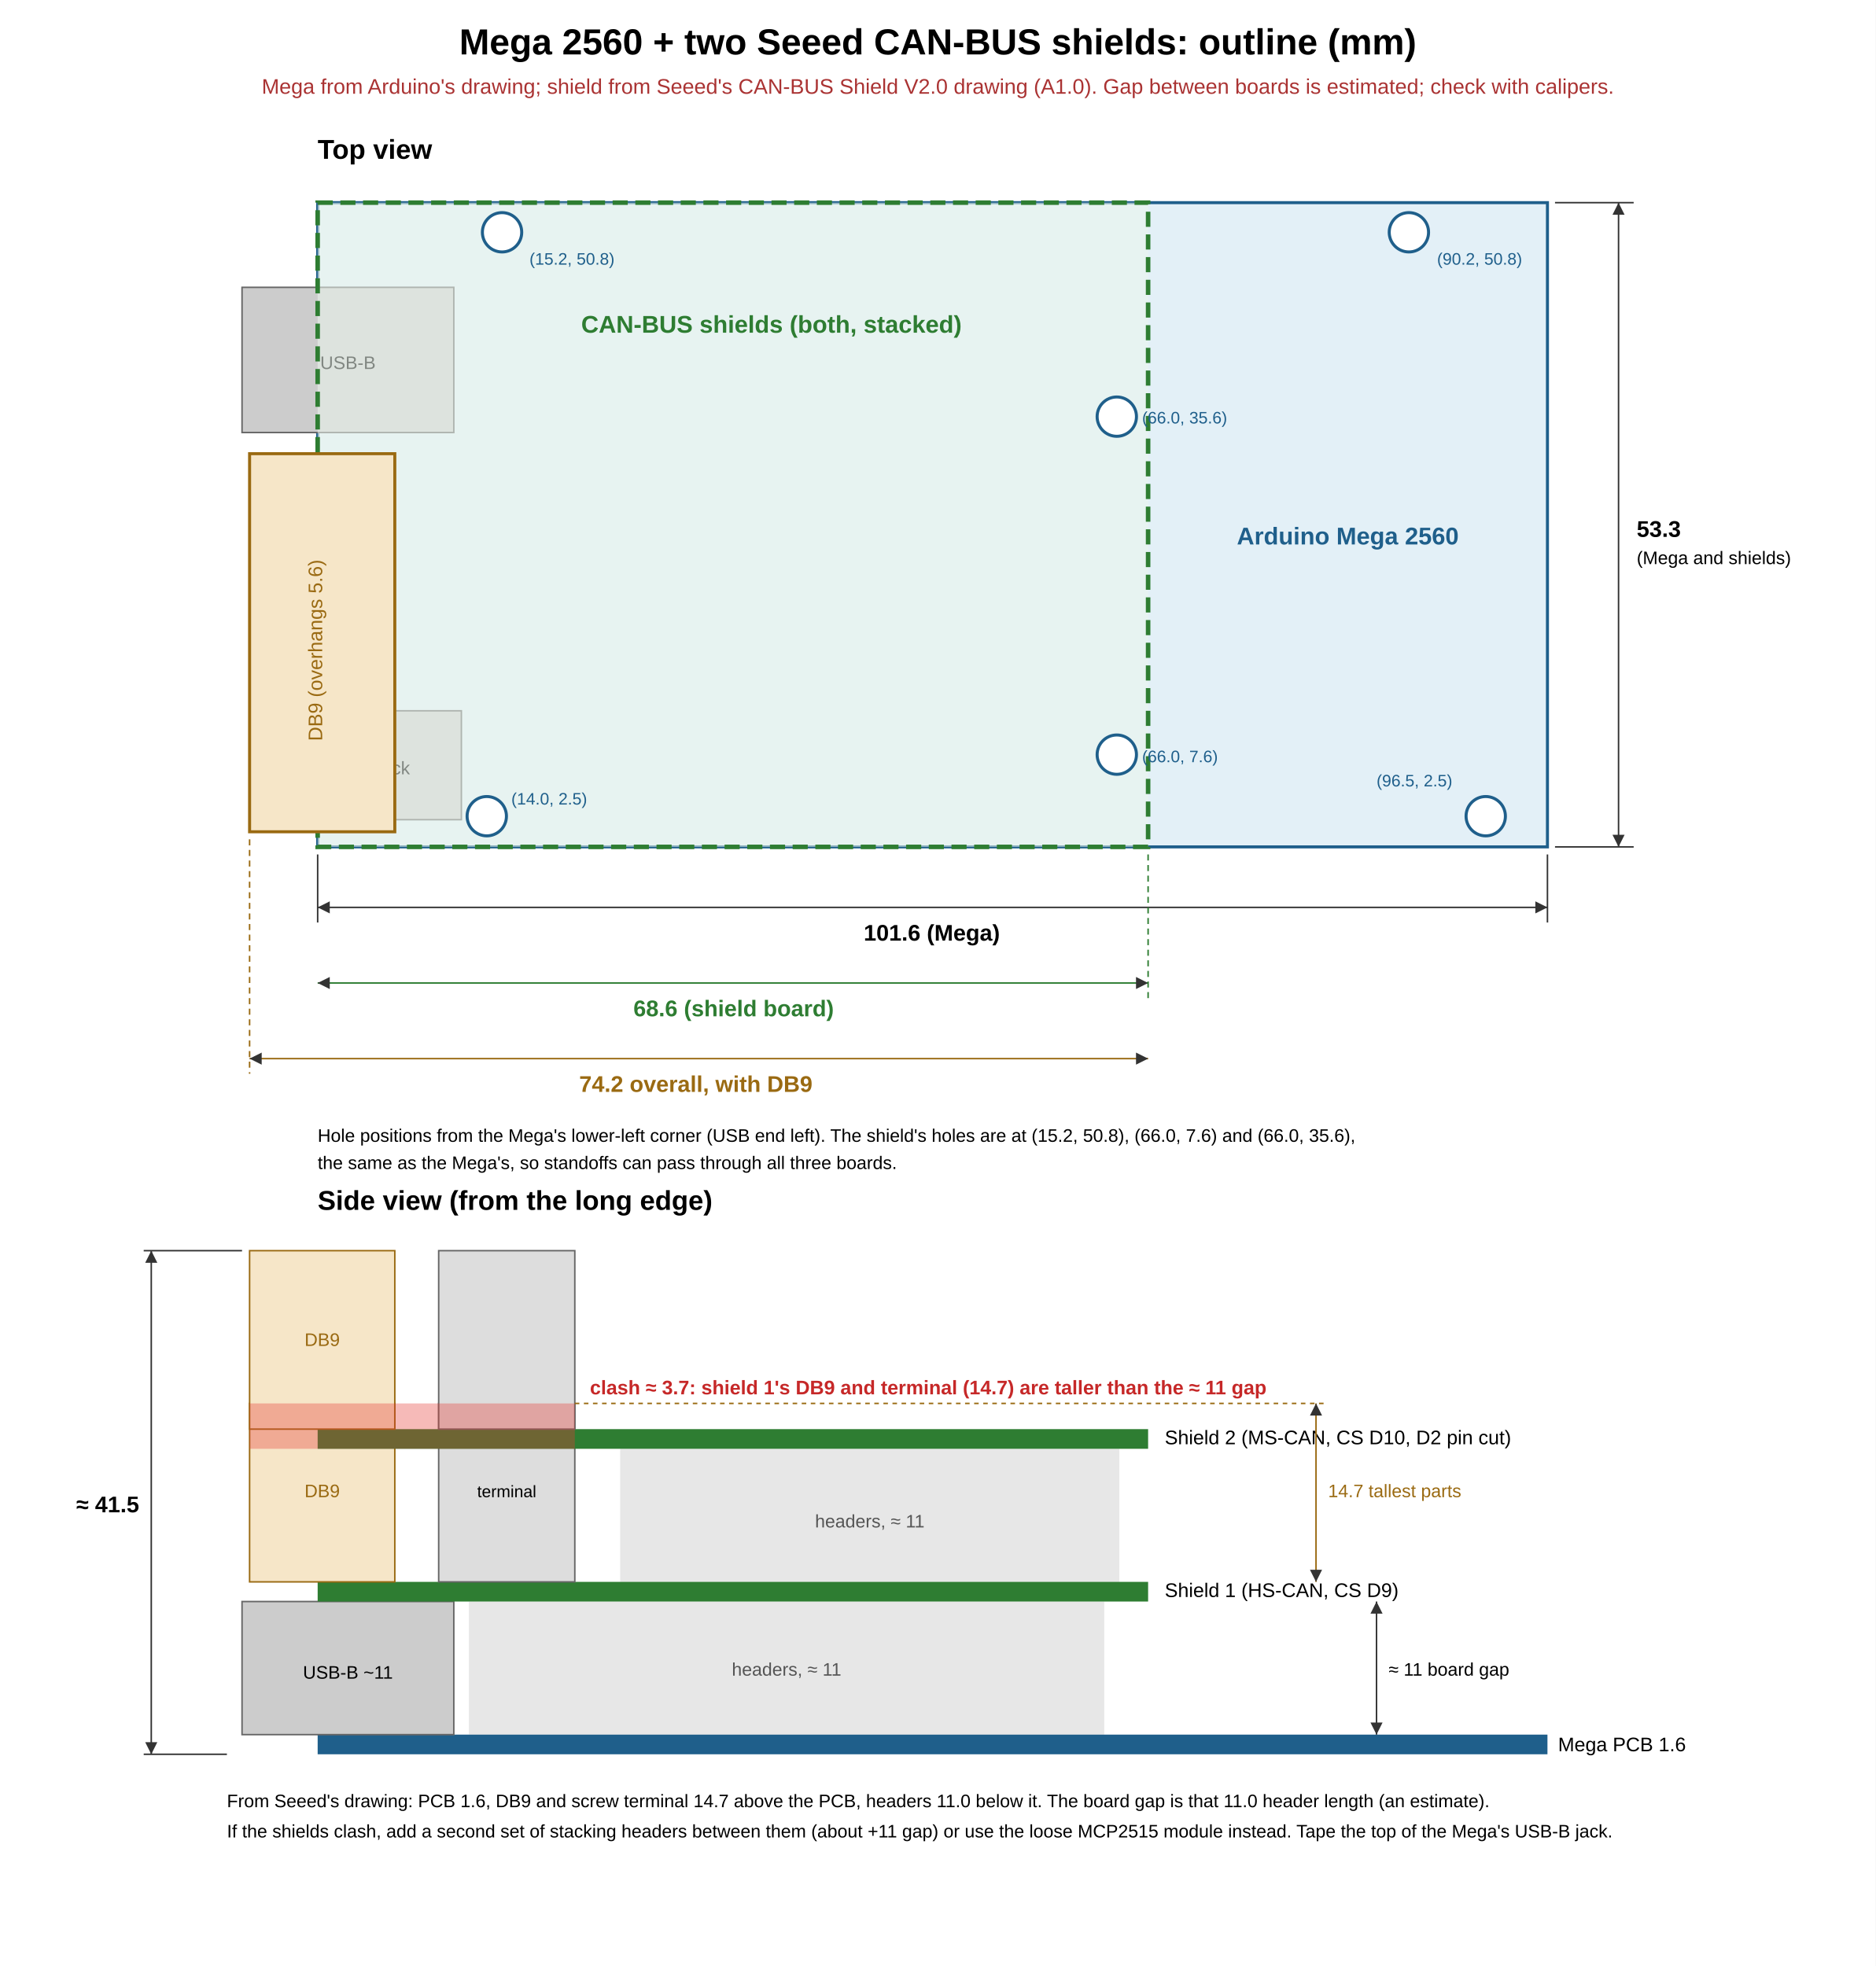
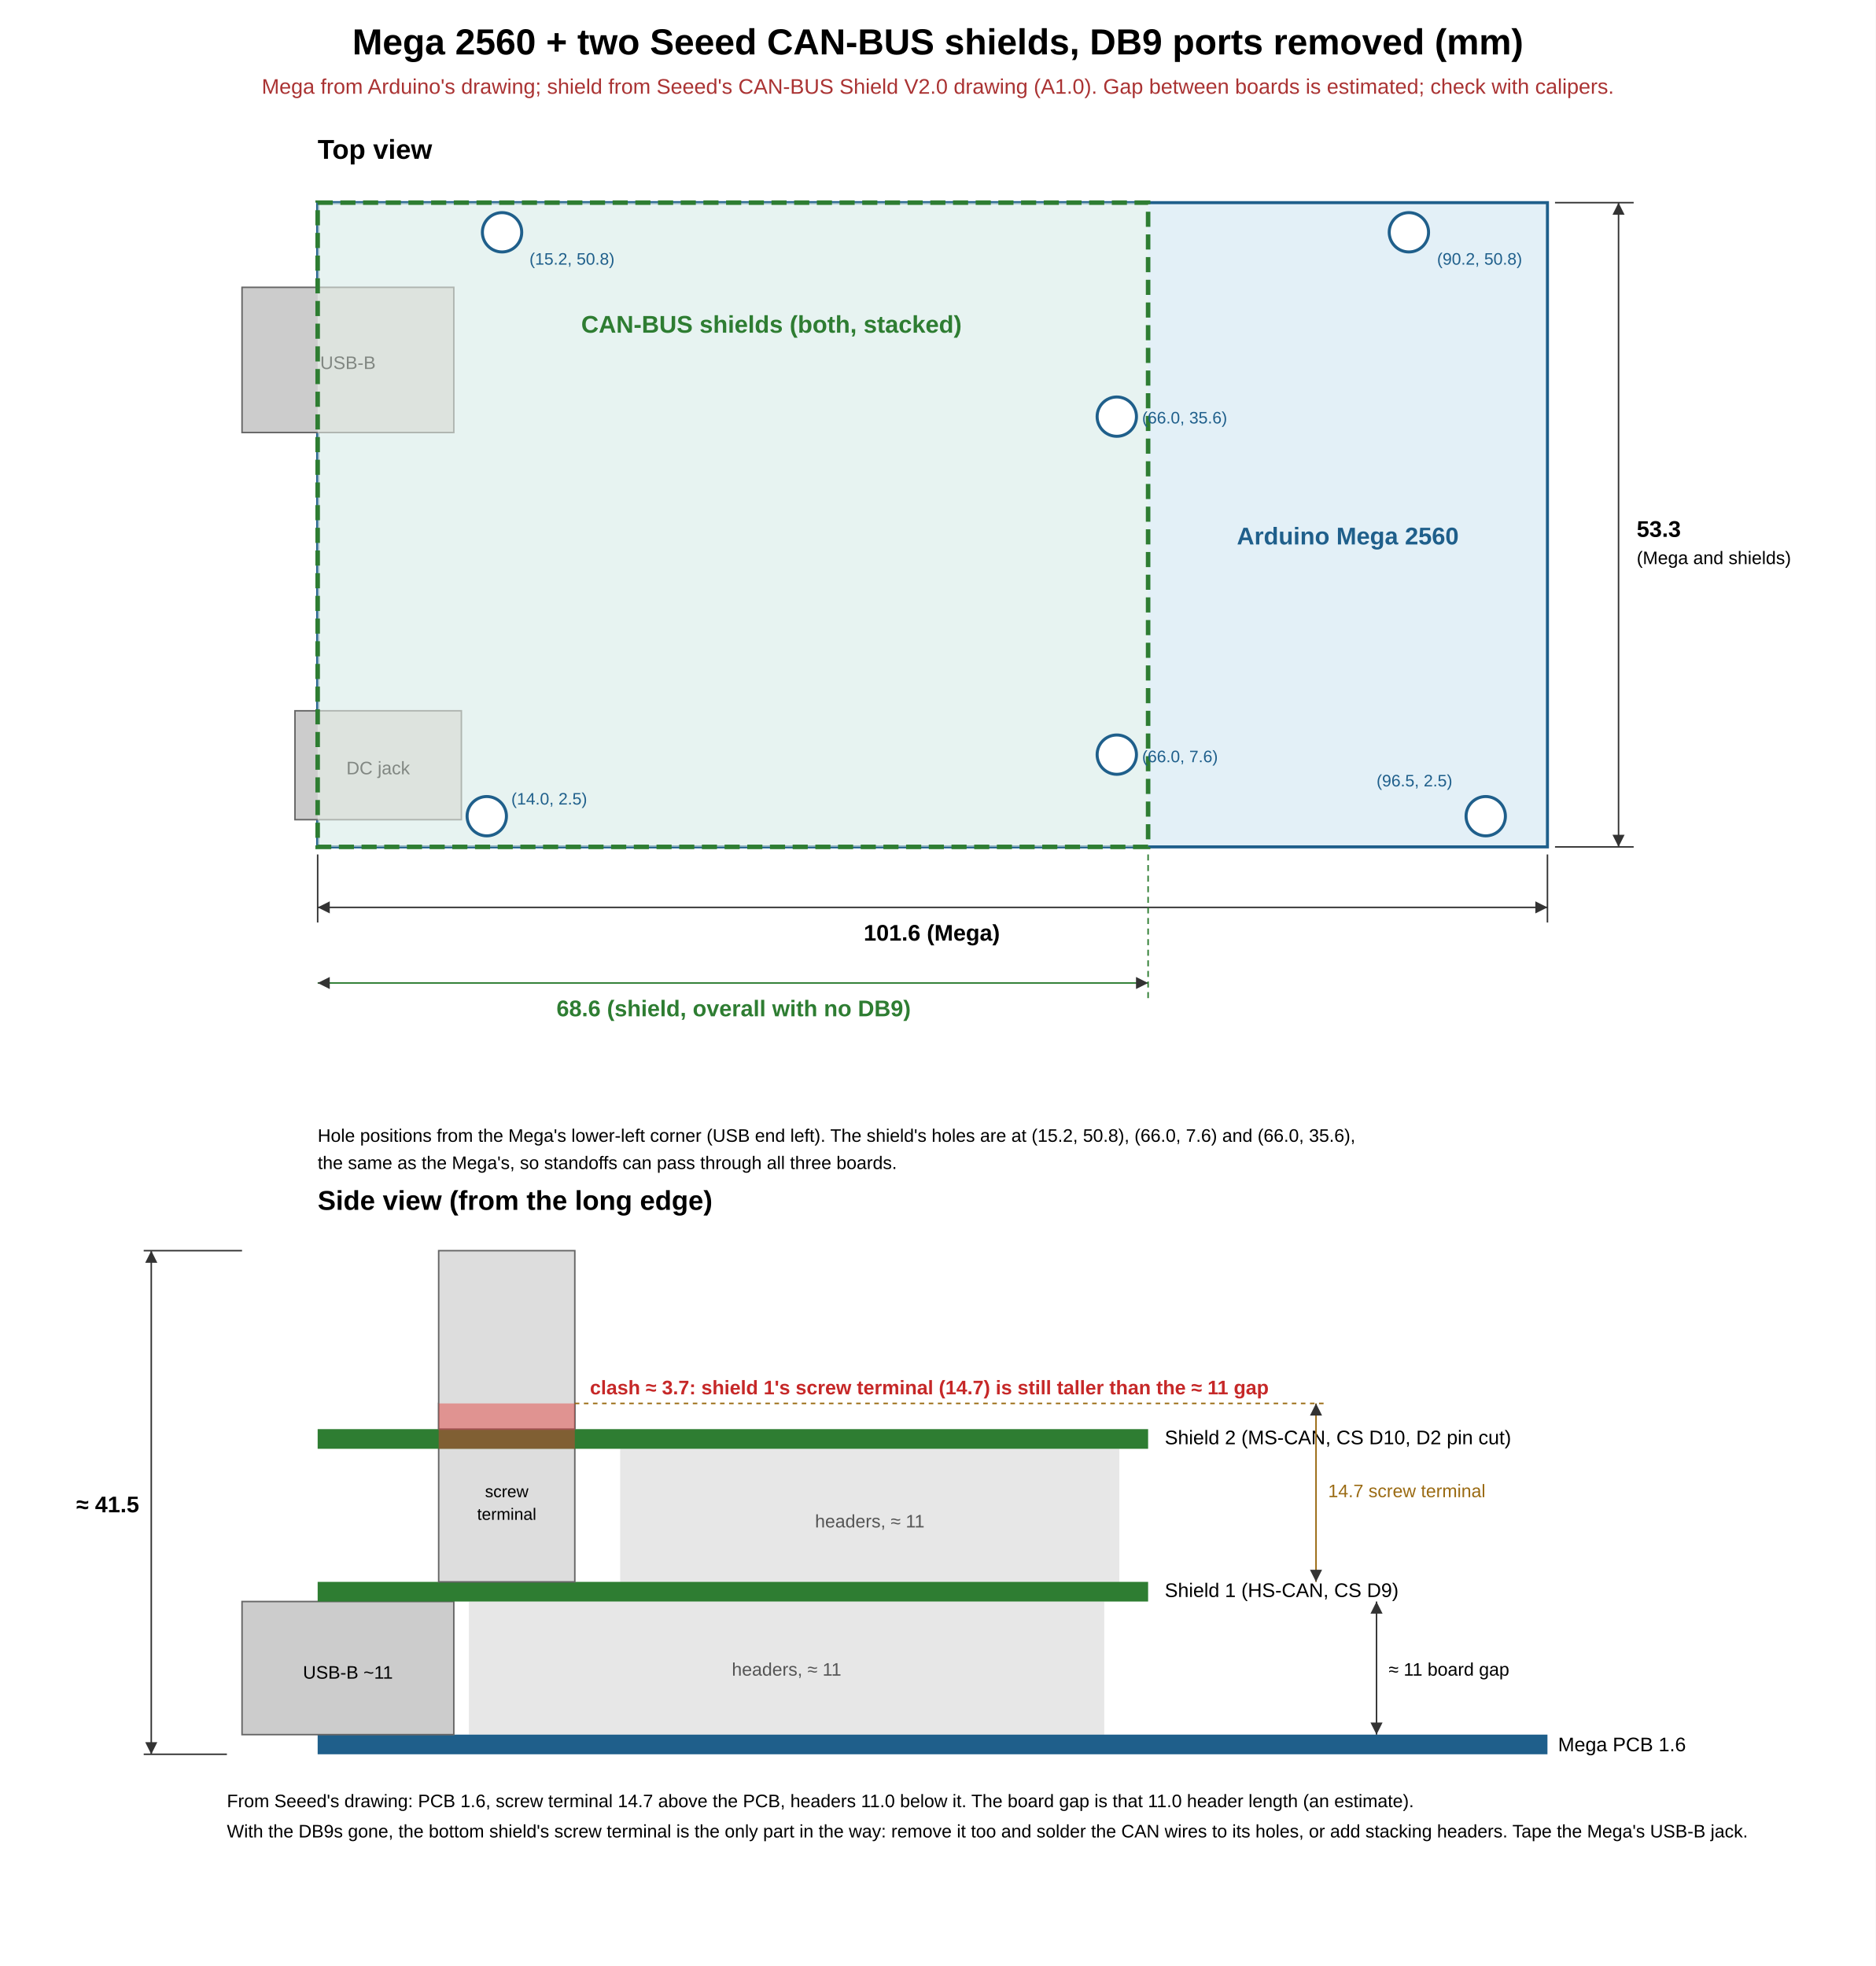
<svg xmlns="http://www.w3.org/2000/svg" width="1240" height="1300" viewBox="0 0 1240 1300" font-family="Arial, Helvetica, sans-serif">
  <defs>
    <marker id="a" viewBox="0 0 10 10" refX="10" refY="5" markerWidth="8" markerHeight="8" orient="auto-start-reverse">
      <path d="M0 0L10 5L0 10z" fill="#333" />
    </marker>
  </defs>
  <rect width="1240" height="1300" fill="#fff" />
-   <text x="620" y="36" text-anchor="middle" font-size="24" font-weight="bold">Mega 2560 + two Seeed CAN-BUS shields: outline (mm)</text>
+   <text x="620" y="36" text-anchor="middle" font-size="24" font-weight="bold">Mega 2560 + two Seeed CAN-BUS shields, DB9 ports removed (mm)</text>
  <text x="620" y="62" text-anchor="middle" font-size="14" fill="#a33">Mega from Arduino's drawing; shield from Seeed's CAN-BUS Shield V2.0 drawing (A1.0). Gap between boards is estimated; check with calipers.</text>
  <text x="210" y="105" font-size="18" font-weight="bold">Top view</text>
  <g transform="translate(210,560)">
    <rect x="0" y="-426" width="813" height="426" fill="#e3f0f7" stroke="#1f5f8b" stroke-width="2" />
    <text x="681" y="-200" text-anchor="middle" font-size="16" fill="#1f5f8b" font-weight="bold">Arduino Mega 2560</text>
    <rect x="-50" y="-370" width="140" height="96" fill="#ccc" stroke="#666" />
    <text x="20" y="-316" text-anchor="middle" font-size="12">USB-B</text>
    <rect x="-15" y="-90" width="110" height="72" fill="#ccc" stroke="#666" />
    <text x="40" y="-48" text-anchor="middle" font-size="12">DC jack</text>
    <rect x="0" y="-426" width="549" height="426" fill="#eaf5ec" fill-opacity="0.55" stroke="#2e7d32" stroke-width="3" stroke-dasharray="10 5" />
    <text x="300" y="-340" text-anchor="middle" font-size="16" fill="#2e7d32" font-weight="bold">CAN-BUS shields (both, stacked)</text>
-     <rect x="-45" y="-260" width="96" height="250" fill="#f6e6c8" stroke="#9a6a12" stroke-width="2" />
-     <text x="3" y="-130" text-anchor="middle" font-size="13" fill="#9a6a12" transform="rotate(-90 3 -130)">DB9 (overhangs 5.6)</text>
    <g fill="#fff" stroke="#1f5f8b" stroke-width="2">
      <circle cx="111.8" cy="-20.3" r="13" />
      <circle cx="121.9" cy="-406.4" r="13" />
      <circle cx="528.3" cy="-61" r="13" />
      <circle cx="528.3" cy="-284.5" r="13" />
      <circle cx="721.4" cy="-406.4" r="13" />
      <circle cx="772.2" cy="-20.3" r="13" />
    </g>
    <g font-size="11" fill="#1f5f8b">
      <text x="128" y="-28">(14.0, 2.5)</text>
      <text x="140" y="-385">(15.2, 50.8)</text>
      <text x="545" y="-56">(66.0, 7.6)</text>
      <text x="545" y="-280">(66.0, 35.6)</text>
      <text x="740" y="-385">(90.2, 50.8)</text>
      <text x="700" y="-40">(96.5, 2.5)</text>
    </g>
    <line x1="0" y1="40" x2="813" y2="40" stroke="#333" marker-start="url(#a)" marker-end="url(#a)" />
    <line x1="0" y1="5" x2="0" y2="50" stroke="#333" />
    <line x1="813" y1="5" x2="813" y2="50" stroke="#333" />
    <text x="406" y="62" text-anchor="middle" font-size="15" font-weight="bold">101.6 (Mega)</text>
    <line x1="0" y1="90" x2="549" y2="90" stroke="#2e7d32" marker-start="url(#a)" marker-end="url(#a)" />
    <line x1="549" y1="5" x2="549" y2="100" stroke="#2e7d32" stroke-dasharray="4 3" />
-     <text x="275" y="112" text-anchor="middle" font-size="15" font-weight="bold" fill="#2e7d32">68.6 (shield board)</text>
-     <line x1="-45" y1="140" x2="549" y2="140" stroke="#9a6a12" marker-start="url(#a)" marker-end="url(#a)" />
-     <line x1="-45" y1="-5" x2="-45" y2="150" stroke="#9a6a12" stroke-dasharray="4 3" />
-     <text x="250" y="162" text-anchor="middle" font-size="15" font-weight="bold" fill="#9a6a12">74.2 overall, with DB9</text>
+     <text x="275" y="112" text-anchor="middle" font-size="15" font-weight="bold" fill="#2e7d32">68.6 (shield, overall with no DB9)</text>
    <line x1="860" y1="-426" x2="860" y2="0" stroke="#333" marker-start="url(#a)" marker-end="url(#a)" />
    <line x1="818" y1="-426" x2="870" y2="-426" stroke="#333" />
    <line x1="818" y1="0" x2="870" y2="0" stroke="#333" />
    <text x="872" y="-205" font-size="15" font-weight="bold">53.3</text>
    <text x="872" y="-187" font-size="12">(Mega and shields)</text>
    <text x="0" y="195" font-size="12">Hole positions from the Mega's lower-left corner (USB end left). The shield's holes are at (15.2, 50.8), (66.0, 7.6) and (66.0, 35.6),</text>
    <text x="0" y="213" font-size="12">the same as the Mega's, so standoffs can pass through all three boards.</text>
  </g>
  <text x="210" y="800" font-size="18" font-weight="bold">Side view (from the long edge)</text>
  <g transform="translate(210,1160)">
    <rect x="0" y="-13" width="813" height="13" fill="#1f5f8b" />
    <text x="820" y="-2" font-size="13">Mega PCB 1.6</text>
    <rect x="-50" y="-101" width="140" height="88" fill="#ccc" stroke="#666" />
    <text x="20" y="-50" text-anchor="middle" font-size="12">USB-B ~11</text>
    <rect x="100" y="-101" width="420" height="88" fill="#333" opacity="0.12" />
    <text x="310" y="-52" text-anchor="middle" font-size="12" fill="#555">headers, ≈ 11</text>
    <rect x="0" y="-114" width="549" height="13" fill="#2e7d32" />
    <text x="560" y="-104" font-size="13">Shield 1 (HS-CAN, CS D9)</text>
-     <rect x="-45" y="-232" width="96" height="118" fill="#f6e6c8" stroke="#9a6a12" />
-     <text x="3" y="-170" text-anchor="middle" font-size="12" fill="#9a6a12">DB9</text>
    <rect x="80" y="-232" width="90" height="118" fill="#ddd" stroke="#666" />
-     <text x="125" y="-170" text-anchor="middle" font-size="11">terminal</text>
+     <text x="125" y="-170" text-anchor="middle" font-size="11">screw</text>
+     <text x="125" y="-155" text-anchor="middle" font-size="11">terminal</text>
    <rect x="200" y="-202" width="330" height="88" fill="#333" opacity="0.12" />
    <text x="365" y="-150" text-anchor="middle" font-size="12" fill="#555">headers, ≈ 11</text>
    <rect x="0" y="-215" width="549" height="13" fill="#2e7d32" />
    <text x="560" y="-205" font-size="13">Shield 2 (MS-CAN, CS D10, D2 pin cut)</text>
-     <rect x="-45" y="-333" width="96" height="118" fill="#f6e6c8" stroke="#9a6a12" />
-     <text x="3" y="-270" text-anchor="middle" font-size="12" fill="#9a6a12">DB9</text>
    <rect x="80" y="-333" width="90" height="118" fill="#ddd" stroke="#666" />
-     <rect x="-45" y="-232" width="215" height="30" fill="#e53935" opacity="0.35" />
-     <text x="180" y="-238" font-size="13" fill="#c62828" font-weight="bold">clash ≈ 3.7: shield 1's DB9 and terminal (14.7) are taller than the ≈ 11 gap</text>
+     <rect x="80" y="-232" width="90" height="30" fill="#e53935" opacity="0.45" />
+     <text x="180" y="-238" font-size="13" fill="#c62828" font-weight="bold">clash ≈ 3.7: shield 1's screw terminal (14.7) is still taller than the ≈ 11 gap</text>
    <line x1="-110" y1="0" x2="-110" y2="-333" stroke="#333" marker-start="url(#a)" marker-end="url(#a)" />
    <line x1="-115" y1="0" x2="-60" y2="0" stroke="#333" />
    <line x1="-115" y1="-333" x2="-50" y2="-333" stroke="#333" />
    <text x="-118" y="-160" text-anchor="end" font-size="15" font-weight="bold">≈ 41.5</text>
    <line x1="700" y1="-13" x2="700" y2="-101" stroke="#333" marker-start="url(#a)" marker-end="url(#a)" />
    <text x="708" y="-52" font-size="12">≈ 11 board gap</text>
    <line x1="660" y1="-114" x2="660" y2="-232" stroke="#9a6a12" marker-start="url(#a)" marker-end="url(#a)" />
    <line x1="170" y1="-232" x2="665" y2="-232" stroke="#9a6a12" stroke-dasharray="3 3" />
-     <text x="668" y="-170" font-size="12" fill="#9a6a12">14.7 tallest parts</text>
-     <text x="-60" y="35" font-size="12">From Seeed's drawing: PCB 1.6, DB9 and screw terminal 14.7 above the PCB, headers 11.0 below it. The board gap is that 11.0 header length (an estimate).</text>
-     <text x="-60" y="55" font-size="12">If the shields clash, add a second set of stacking headers between them (about +11 gap) or use the loose MCP2515 module instead. Tape the top of the Mega's USB-B jack.</text>
+     <text x="668" y="-170" font-size="12" fill="#9a6a12">14.7 screw terminal</text>
+     <text x="-60" y="35" font-size="12">From Seeed's drawing: PCB 1.6, screw terminal 14.7 above the PCB, headers 11.0 below it. The board gap is that 11.0 header length (an estimate).</text>
+     <text x="-60" y="55" font-size="12">With the DB9s gone, the bottom shield's screw terminal is the only part in the way: remove it too and solder the CAN wires to its holes, or add stacking headers. Tape the Mega's USB-B jack.</text>
  </g>
</svg>
